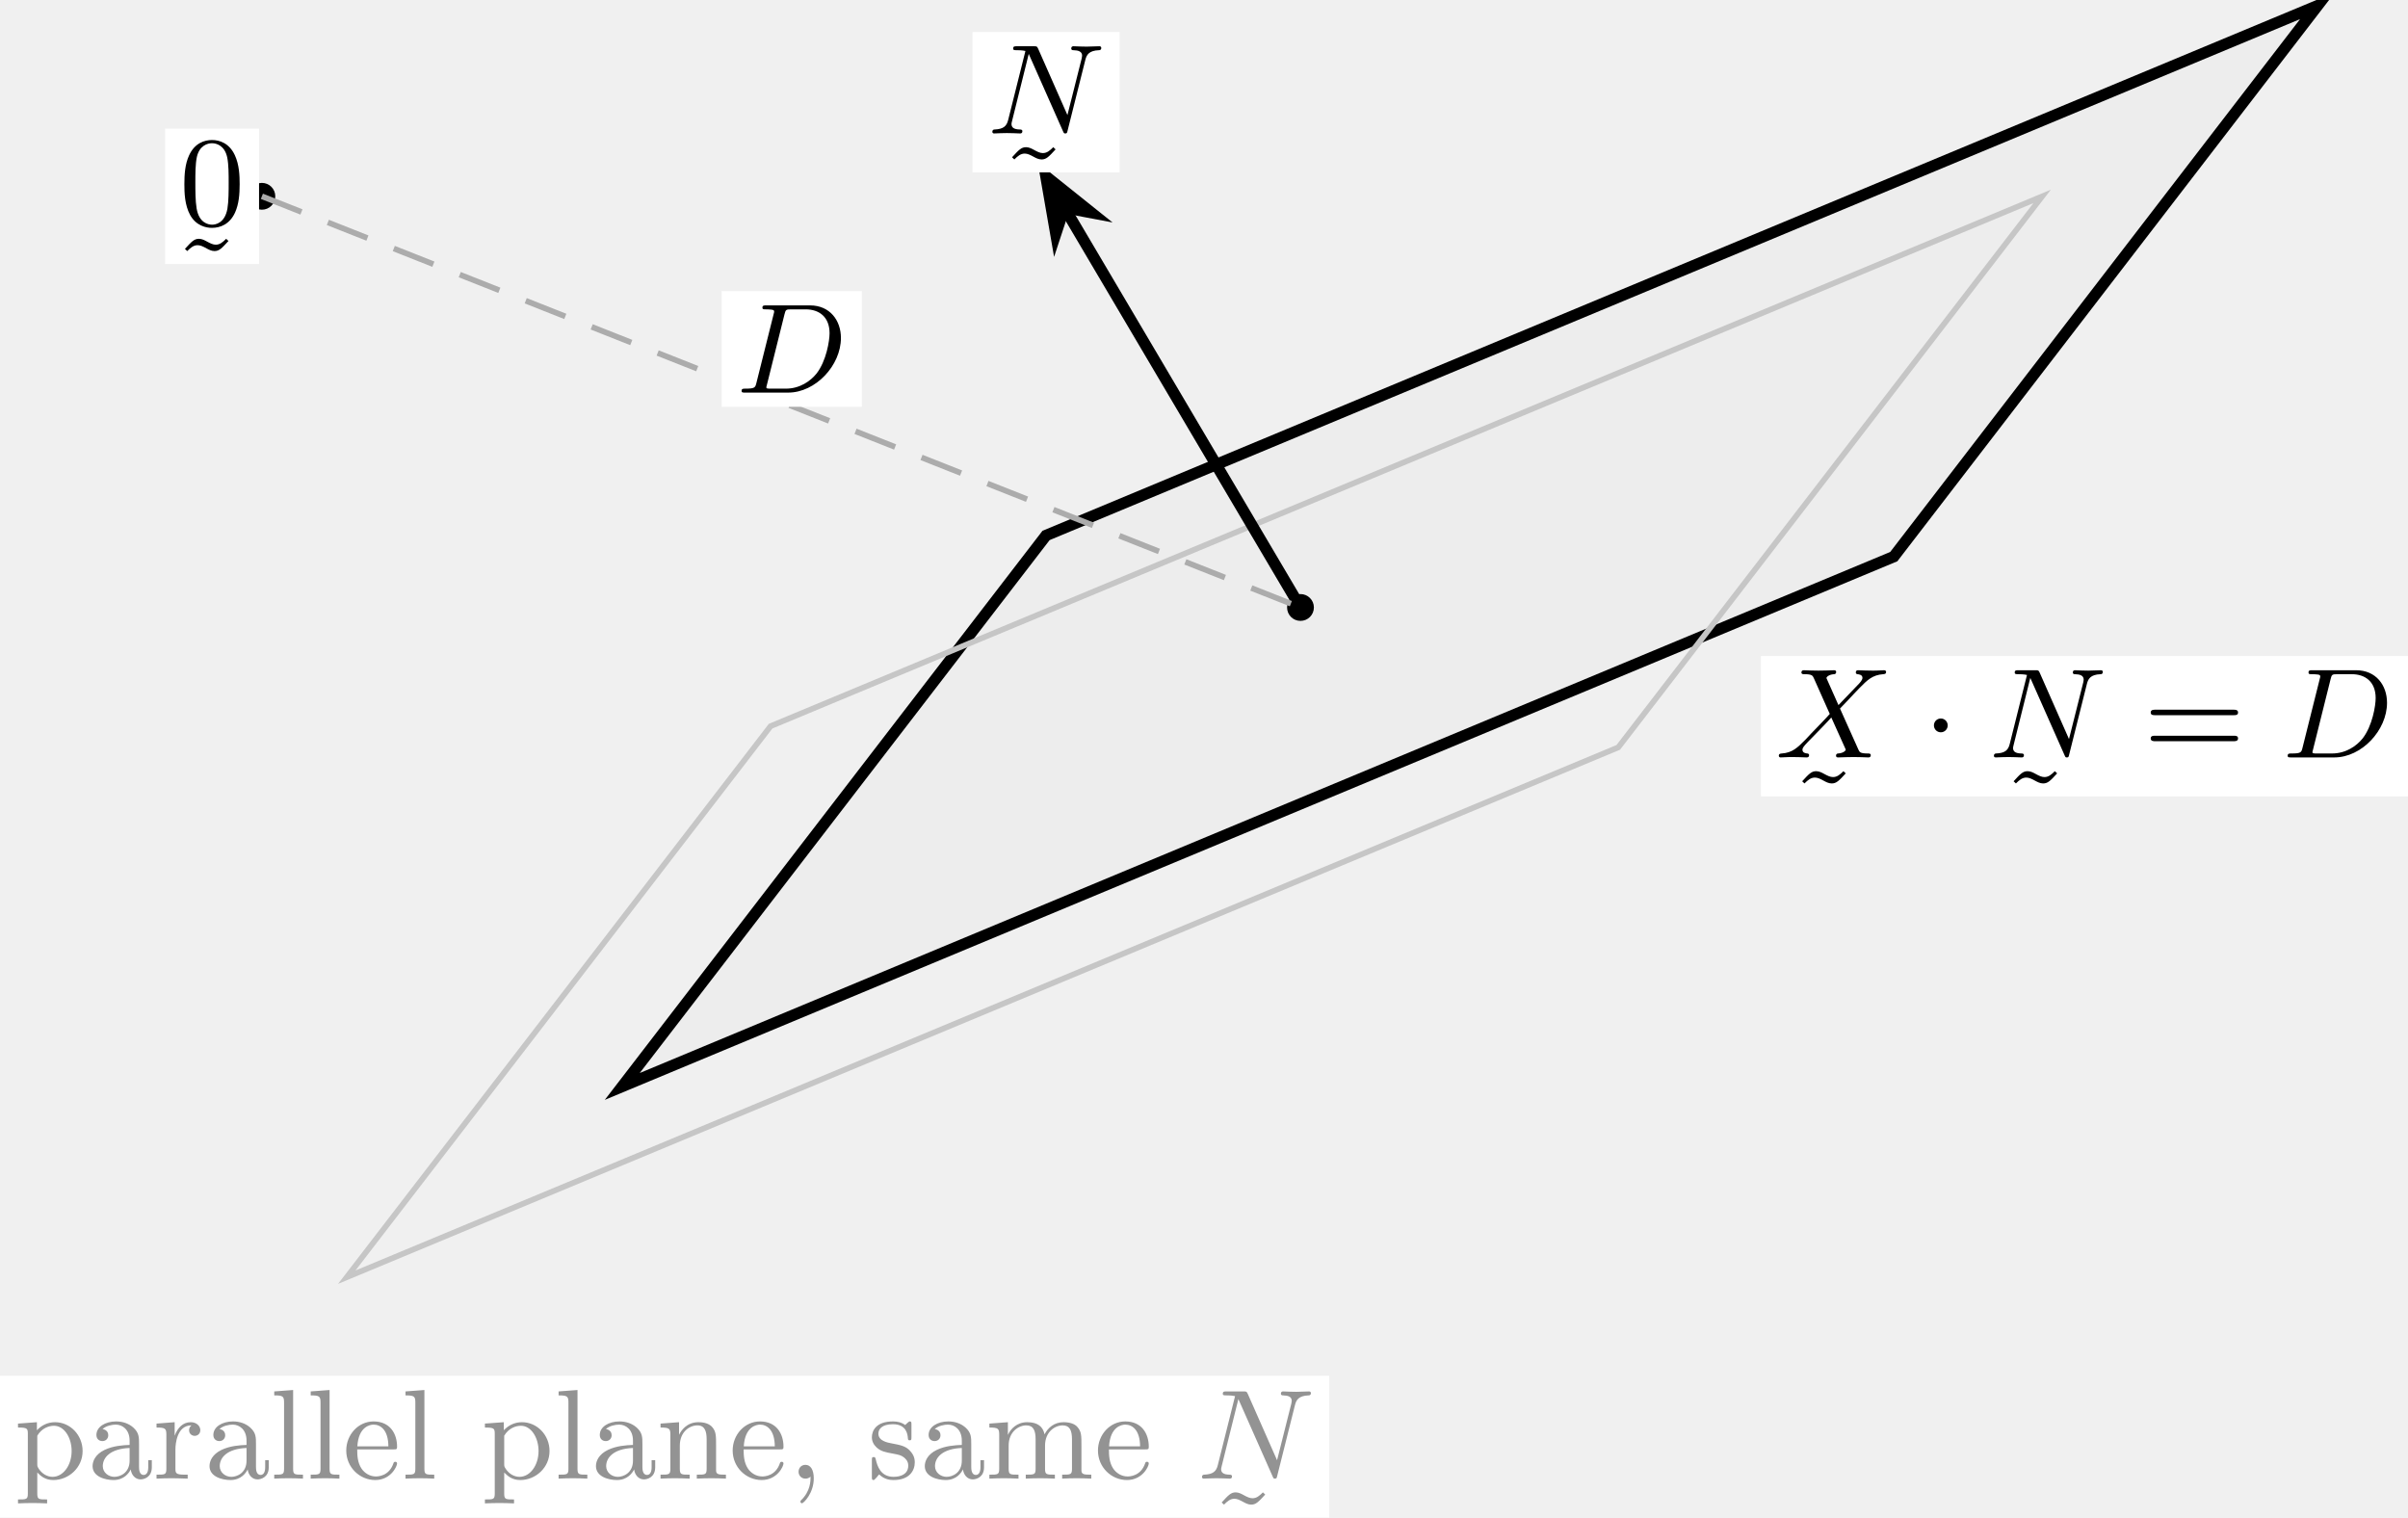
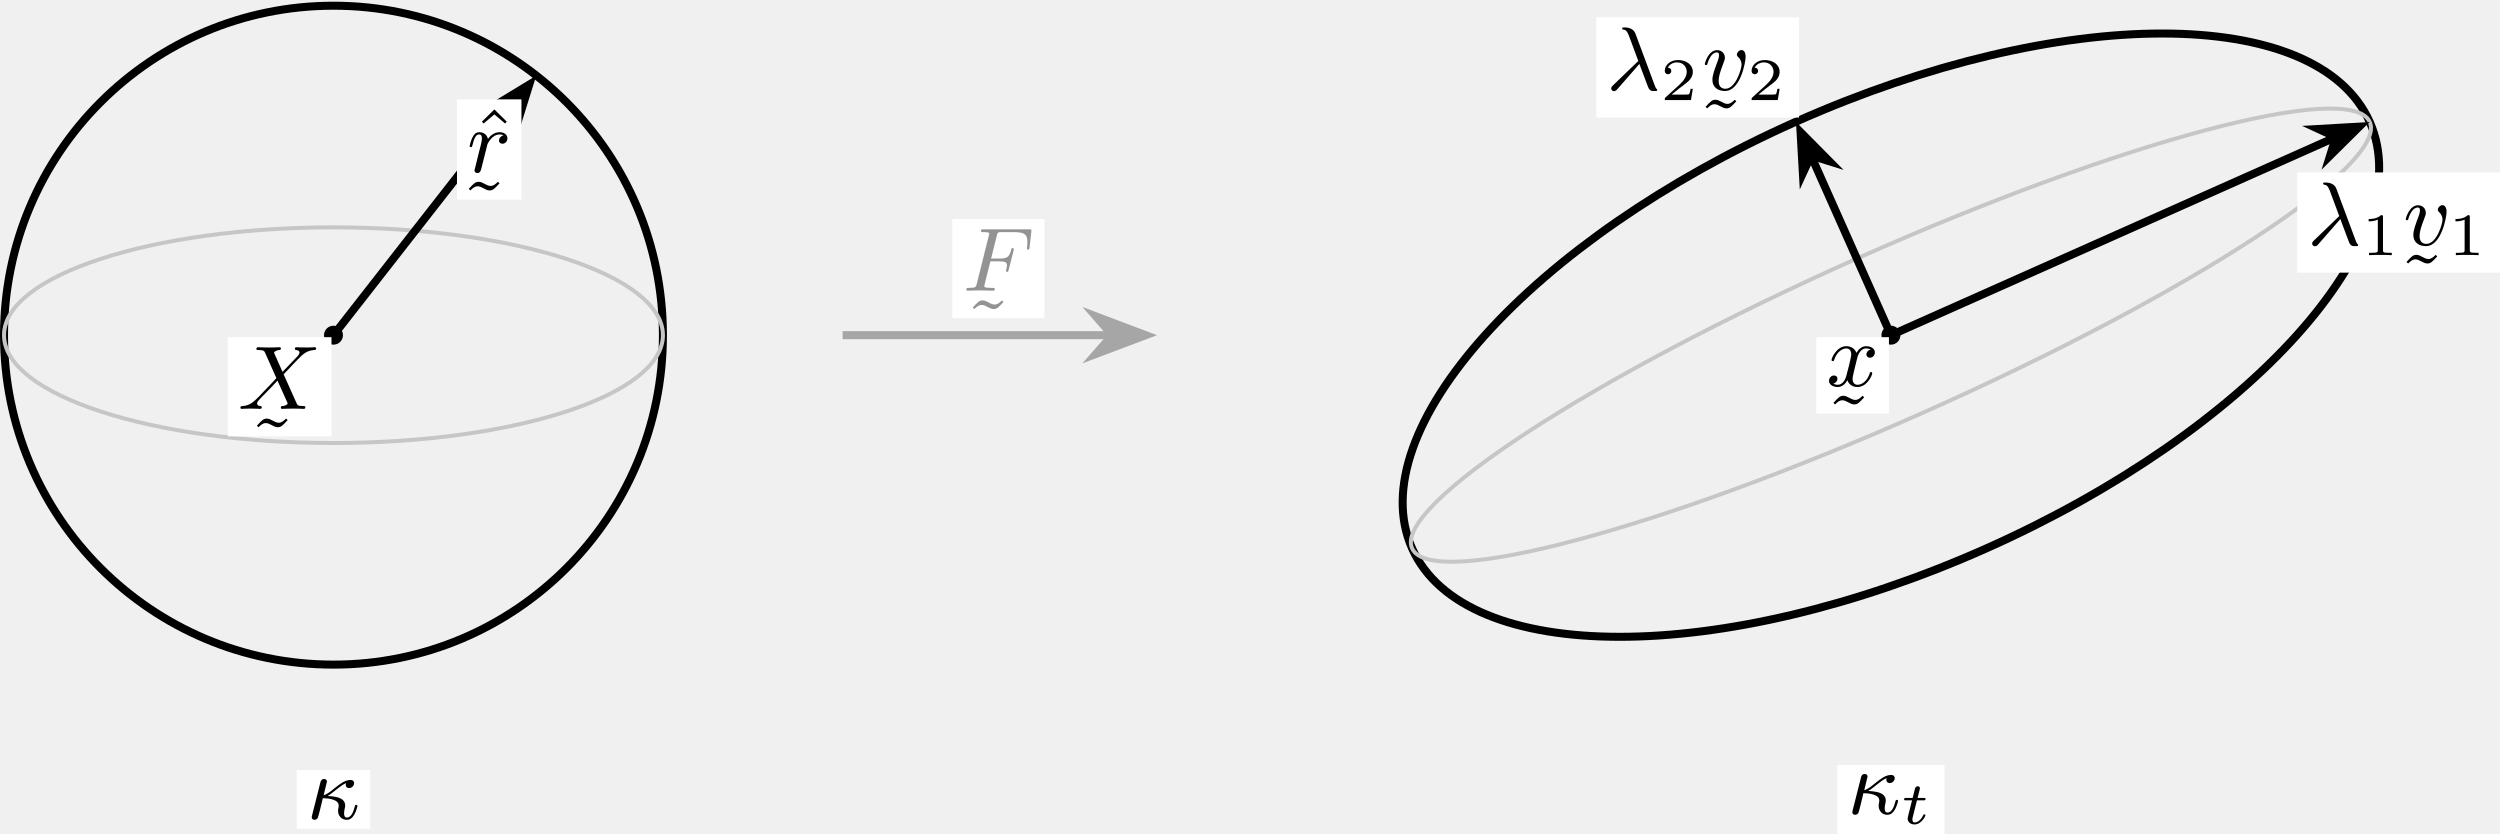
- <svg xmlns="http://www.w3.org/2000/svg" xmlns:xlink="http://www.w3.org/1999/xlink" version="1.1" width="270.568pt" height="170.525pt" viewBox="-70.008 -70.008 169.105 106.578">
+ <svg xmlns="http://www.w3.org/2000/svg" xmlns:xlink="http://www.w3.org/1999/xlink" version="1.1" width="397.506pt" height="132.588pt" viewBox="-70.008 -70.008 248.441 82.867">
  <defs>
-     <path id="g1-68" d="M1.444-.681C1.363-.359 1.345-.278 .672-.278C.502-.278 .403-.278 .403-.117C.403 0 .493 0 .655 0H3.676C5.595 0 7.379-1.901 7.379-3.838C7.379-5.066 6.608-6.124 5.209-6.124H2.134C1.973-6.124 1.865-6.124 1.865-5.963C1.865-5.846 1.946-5.846 2.134-5.846C2.17-5.846 2.331-5.846 2.475-5.828C2.627-5.81 2.69-5.792 2.69-5.694C2.69-5.649 2.681-5.613 2.654-5.514L1.444-.681ZM3.416-5.496C3.497-5.819 3.515-5.846 3.891-5.846H4.905C5.837-5.846 6.581-5.326 6.581-4.169C6.581-3.649 6.357-2.215 5.658-1.327C5.245-.816 4.501-.278 3.515-.278H2.439C2.313-.278 2.295-.278 2.26-.287C2.17-.296 2.143-.305 2.143-.368C2.143-.395 2.143-.412 2.188-.574L3.416-5.496Z" />
-     <path id="g1-78" d="M6.922-5.156C7.012-5.523 7.182-5.819 7.881-5.846C7.935-5.846 8.043-5.855 8.043-6.007C8.043-6.079 7.989-6.124 7.917-6.124C7.72-6.124 7.218-6.097 7.021-6.097C6.797-6.097 6.779-6.097 6.563-6.106C6.42-6.106 6.232-6.124 6.097-6.124C6.061-6.124 5.936-6.124 5.936-5.963C5.936-5.846 6.043-5.846 6.097-5.846C6.438-5.837 6.698-5.756 6.698-5.461C6.698-5.416 6.671-5.29 6.671-5.281L5.667-1.291L3.613-5.945C3.533-6.115 3.524-6.124 3.318-6.124H2.125C1.955-6.124 1.856-6.124 1.856-5.963C1.856-5.846 1.946-5.846 2.125-5.846C2.17-5.846 2.502-5.846 2.717-5.792L1.506-.95C1.399-.511 1.175-.305 .547-.278C.511-.278 .395-.269 .395-.117C.395-.099 .395 0 .52 0C.628 0 .852-.009 .968-.018C1.112-.027 1.13-.027 1.417-.027C1.641-.027 1.659-.027 1.874-.018C2.017-.018 2.206 0 2.34 0C2.385 0 2.502 0 2.502-.161C2.502-.269 2.403-.278 2.322-.278C1.901-.287 1.739-.421 1.739-.664C1.739-.726 1.748-.735 1.775-.861L2.95-5.586L5.353-.161C5.416-.018 5.425 0 5.514 0C5.631 0 5.64-.036 5.676-.188L6.922-5.156Z" />
+     <path id="g1-20" d="M2.008-3.703C2.008-3.847 1.892-3.963 1.731-3.963C1.444-3.963 1.372-3.703 1.354-3.613L.52-.314C.511-.269 .493-.215 .493-.161C.493-.045 .574 .099 .771 .099C.897 .099 1.031 .018 1.094-.09C1.166-.215 1.524-1.757 1.596-2.053C1.928-2.044 2.26-2.017 2.573-1.919C3.111-1.748 3.174-1.506 3.174-1.3C3.174-1.219 3.174-1.201 3.147-1.094C3.129-1.013 3.111-.897 3.111-.807C3.111-.278 3.479 .099 3.972 .099C4.313 .099 4.528-.108 4.689-.368C4.914-.708 5.039-1.246 5.039-1.282C5.039-1.327 5.012-1.39 4.923-1.39C4.824-1.39 4.806-1.345 4.761-1.184C4.645-.726 4.42-.126 3.999-.126C3.739-.126 3.712-.359 3.712-.556C3.712-.78 3.775-1.013 3.775-1.031C3.793-1.094 3.82-1.21 3.82-1.327C3.82-1.865 3.335-2.044 3.183-2.098C3.084-2.134 2.815-2.224 2.071-2.277C2.322-2.412 2.529-2.573 2.923-2.896C3.318-3.21 3.587-3.416 3.909-3.551C3.909-3.542 3.873-3.443 3.873-3.38C3.873-3.228 3.972-3.058 4.214-3.058C4.51-3.058 4.707-3.327 4.707-3.542C4.707-3.578 4.707-3.865 4.34-3.865C3.784-3.865 3.246-3.425 2.815-3.084C2.286-2.654 2.062-2.475 1.677-2.34L2.008-3.703Z" />
+     <path id="g1-21" d="M3.282-2.591C3.802-1.255 4.142-.251 4.223-.134C4.402 .099 4.474 .099 4.743 .099H4.949C5.012 .09 5.057 .063 5.057 0C5.057-.045 5.039-.063 5.003-.099C4.896-.215 4.851-.332 4.797-.484L2.887-5.613C2.681-6.16 2.089-6.223 1.766-6.223C1.686-6.223 1.569-6.223 1.569-6.106C1.569-6.016 1.641-6.007 1.739-5.999C2.008-5.954 2.116-5.703 2.251-5.371L3.174-2.887L.646-.448C.556-.359 .484-.296 .484-.161C.484 .027 .646 .117 .771 .117C.924 .117 1.031-.018 1.067-.054L3.282-2.591Z" />
+     <path id="g1-70" d="M2.789-2.914H3.667C4.304-2.914 4.429-2.806 4.429-2.52C4.429-2.493 4.42-2.331 4.367-2.116C4.331-2.008 4.331-2 4.331-1.982C4.331-1.946 4.358-1.865 4.456-1.865S4.564-1.91 4.6-2.053L5.093-3.99C5.102-4.026 5.12-4.08 5.12-4.125C5.12-4.178 5.084-4.241 4.994-4.241C4.896-4.241 4.878-4.178 4.842-4.026C4.663-3.327 4.411-3.192 3.685-3.192H2.86C2.977-3.685 3.434-5.523 3.47-5.64C3.533-5.819 3.631-5.819 3.9-5.819H5.138C6.267-5.819 6.465-5.523 6.465-4.833C6.465-4.528 6.42-4.286 6.42-4.214S6.465-4.08 6.545-4.08C6.653-4.08 6.662-4.142 6.68-4.304L6.868-5.972C6.868-6.097 6.779-6.097 6.608-6.097H2.116C1.937-6.097 1.847-6.097 1.847-5.936C1.847-5.819 1.937-5.819 2.125-5.819C2.161-5.819 2.322-5.819 2.466-5.801C2.663-5.774 2.672-5.738 2.672-5.658C2.672-5.631 2.672-5.613 2.627-5.452L1.435-.681C1.354-.359 1.336-.278 .664-.278C.493-.278 .395-.278 .395-.117C.395-.063 .421 0 .529 0C.628 0 1.049-.009 1.139-.018C1.21-.027 1.524-.027 1.722-.027C1.892-.027 2.143-.018 2.358-.018S2.824 0 3.04 0C3.111 0 3.228 0 3.228-.161C3.228-.278 3.138-.278 2.95-.278C2.932-.278 2.699-.278 2.484-.296C2.206-.323 2.188-.359 2.188-.466C2.188-.484 2.188-.538 2.224-.672L2.789-2.914Z" />
    <path id="g1-88" d="M4.555-3.434C4.779-3.649 5.299-4.223 5.514-4.447C5.604-4.537 5.828-4.77 5.918-4.869C6.474-5.434 6.832-5.792 7.586-5.846C7.693-5.855 7.792-5.864 7.792-6.007C7.792-6.043 7.765-6.124 7.666-6.124C7.612-6.124 7.308-6.106 7.254-6.106C7.173-6.097 6.967-6.097 6.823-6.097C6.662-6.097 6.492-6.106 6.33-6.106S5.99-6.124 5.837-6.124C5.783-6.124 5.667-6.124 5.667-5.963C5.667-5.855 5.774-5.846 5.792-5.846C5.864-5.837 6.133-5.819 6.133-5.586C6.133-5.434 5.927-5.218 5.918-5.209L4.447-3.676L3.649-5.469C3.604-5.559 3.604-5.577 3.604-5.586C3.604-5.631 3.748-5.819 4.133-5.846C4.178-5.846 4.286-5.855 4.286-6.007C4.286-6.088 4.223-6.124 4.151-6.124C3.972-6.124 3.766-6.106 3.587-6.106S3.228-6.097 3.04-6.097C2.744-6.097 2.726-6.097 2.511-6.106L2.017-6.124C1.982-6.124 1.847-6.124 1.847-5.963C1.847-5.846 1.955-5.846 2.062-5.846C2.591-5.846 2.636-5.747 2.717-5.568L3.784-3.174C3.784-3.165 3.838-3.067 3.838-3.058C3.838-3.031 2.681-1.829 2.546-1.695C2.448-1.596 2.215-1.336 2.116-1.237C1.569-.69 1.219-.332 .466-.278C.359-.269 .26-.26 .26-.117C.26-.063 .296 0 .386 0C.439 0 .744-.018 .798-.018C.879-.027 1.085-.027 1.228-.027C1.39-.027 1.56-.018 1.722-.018S2.053 0 2.206 0C2.251 0 2.385 0 2.385-.161C2.385-.269 2.277-.278 2.26-.278C2.188-.287 1.919-.305 1.919-.538C1.919-.681 2.026-.798 2.304-1.094L2.995-1.802L3.479-2.304C3.64-2.475 3.873-2.717 3.945-2.806L4.914-.655C4.958-.565 4.958-.547 4.958-.538C4.958-.493 4.815-.305 4.429-.278C4.385-.278 4.277-.269 4.277-.117C4.277-.036 4.34 0 4.411 0C4.591 0 4.797-.018 4.976-.018S5.335-.027 5.523-.027C5.819-.027 5.837-.027 6.052-.018L6.545 0C6.581 0 6.716 0 6.716-.161C6.716-.278 6.608-.278 6.501-.278C5.972-.278 5.927-.377 5.846-.556L4.555-3.434Z" />
-     <path id="g2-44" d="M1.632-.143C1.632 .152 1.632 .888 .95 1.533C.915 1.578 .915 1.614 .915 1.623C.915 1.668 .968 1.731 1.031 1.731C1.13 1.731 1.856 1.04 1.856-.018C1.856-.637 1.623-.968 1.273-.968C.959-.968 .789-.726 .789-.484S.959 0 1.273 0C1.497 0 1.632-.134 1.632-.143Z" />
-     <path id="g2-48" d="M4.241-2.869C4.241-3.47 4.214-4.241 3.9-4.914C3.506-5.756 2.824-5.972 2.304-5.972C1.766-5.972 1.085-5.756 .69-4.896C.403-4.277 .359-3.551 .359-2.869C.359-2.286 .377-1.417 .762-.708C1.184 .054 1.883 .197 2.295 .197C2.878 .197 3.542-.054 3.918-.879C4.187-1.479 4.241-2.152 4.241-2.869ZM2.304-.027C2.035-.027 1.39-.152 1.219-1.166C1.13-1.695 1.13-2.466 1.13-2.977C1.13-3.587 1.13-4.295 1.237-4.788C1.417-5.586 1.991-5.747 2.295-5.747C2.636-5.747 3.201-5.568 3.371-4.734C3.47-4.241 3.47-3.542 3.47-2.977C3.47-2.421 3.47-1.668 3.38-1.139C3.192-.117 2.529-.027 2.304-.027Z" />
-     <path id="g2-61" d="M6.348-2.968C6.474-2.968 6.644-2.968 6.644-3.156C6.644-3.353 6.447-3.353 6.312-3.353H.843C.708-3.353 .511-3.353 .511-3.156C.511-2.968 .69-2.968 .807-2.968H6.348ZM6.312-1.139C6.447-1.139 6.644-1.139 6.644-1.336C6.644-1.524 6.474-1.524 6.348-1.524H.807C.69-1.524 .511-1.524 .511-1.336C.511-1.139 .708-1.139 .843-1.139H6.312Z" />
-     <path id="g2-97" d="M3.067-.646C3.111-.269 3.371 .054 3.757 .054C3.981 .054 4.546-.081 4.546-.798V-1.3H4.295V-.807C4.295-.708 4.295-.26 3.972-.26S3.649-.69 3.649-.834V-2.403C3.649-2.914 3.649-3.219 3.246-3.587C2.914-3.882 2.484-4.017 2.035-4.017C1.282-4.017 .655-3.64 .655-3.067C.655-2.789 .843-2.636 1.076-2.636C1.318-2.636 1.488-2.815 1.488-3.049C1.488-3.434 1.094-3.479 1.085-3.479C1.327-3.712 1.757-3.793 2.017-3.793C2.475-3.793 2.986-3.452 2.986-2.663V-2.367C2.502-2.349 1.829-2.304 1.228-2.017C.583-1.704 .386-1.237 .386-.879C.386-.143 1.255 .099 1.856 .099C2.6 .099 2.941-.395 3.067-.646ZM2.986-1.264C2.986-.395 2.313-.126 1.919-.126C1.497-.126 1.103-.43 1.103-.879C1.103-1.47 1.614-2.098 2.986-2.152V-1.264Z" />
-     <path id="g2-101" d="M3.587-2.053C3.784-2.053 3.829-2.053 3.829-2.242C3.829-3.165 3.327-4.017 2.179-4.017C1.103-4.017 .26-3.084 .26-1.973C.26-.798 1.201 .099 2.295 .099S3.829-.861 3.829-1.067C3.829-1.13 3.784-1.184 3.703-1.184C3.613-1.184 3.587-1.121 3.578-1.085C3.273-.17 2.475-.152 2.34-.152C1.91-.152 1.542-.395 1.336-.699C1.04-1.139 1.031-1.677 1.031-2.053H3.587ZM1.04-2.268C1.121-3.649 1.928-3.793 2.179-3.793C2.672-3.793 3.21-3.416 3.219-2.268H1.04Z" />
-     <path id="g2-108" d="M1.65-6.223L.323-6.124V-5.846C.933-5.846 1.013-5.783 1.013-5.344V-.69C1.013-.278 .915-.278 .323-.278V0C.744-.018 .915-.027 1.327-.027C1.748-.027 1.901-.018 2.34 0V-.278C1.748-.278 1.65-.278 1.65-.69V-6.223Z" />
-     <path id="g2-109" d="M1.668-2.322C1.668-3.291 2.367-3.739 2.905-3.739C3.398-3.739 3.56-3.389 3.56-2.762V-.69C3.56-.278 3.461-.278 2.869-.278V0C3.291-.018 3.461-.027 3.891-.027S4.438-.018 4.914 0V-.278C4.322-.278 4.223-.278 4.223-.69V-2.322C4.223-3.291 4.923-3.739 5.461-3.739C5.954-3.739 6.115-3.389 6.115-2.762V-.69C6.115-.278 6.016-.278 5.425-.278V0C5.846-.018 6.016-.027 6.447-.027S6.994-.018 7.469 0V-.278C7.012-.278 6.788-.278 6.779-.556V-2.277C6.779-3.058 6.779-3.309 6.483-3.64C6.294-3.856 5.936-3.963 5.523-3.963C4.878-3.963 4.438-3.587 4.187-3.111C4.08-3.64 3.721-3.963 2.968-3.963C2.251-3.963 1.811-3.497 1.623-3.084H1.614V-3.963L.314-3.865V-3.587C.924-3.587 1.004-3.524 1.004-3.084V-.69C1.004-.278 .906-.278 .314-.278V0C.735-.018 .906-.027 1.336-.027S1.883-.018 2.358 0V-.278C1.766-.278 1.668-.278 1.668-.69V-2.322Z" />
-     <path id="g2-110" d="M1.668-2.322C1.668-3.273 2.34-3.739 2.905-3.739C3.434-3.739 3.551-3.3 3.551-2.762V-.69C3.551-.278 3.452-.278 2.86-.278V0C3.282-.018 3.452-.027 3.882-.027S4.429-.018 4.905 0V-.278C4.447-.278 4.223-.278 4.214-.556V-2.277C4.214-3.022 4.214-3.282 3.963-3.596C3.757-3.847 3.416-3.963 2.968-3.963C2.134-3.963 1.748-3.344 1.623-3.093H1.614V-3.963L.314-3.865V-3.587C.924-3.587 1.004-3.524 1.004-3.084V-.69C1.004-.278 .906-.278 .314-.278V0C.735-.018 .906-.027 1.336-.027S1.883-.018 2.358 0V-.278C1.766-.278 1.668-.278 1.668-.69V-2.322Z" />
-     <path id="g2-112" d="M1.623-3.013C1.928-3.533 2.421-3.712 2.798-3.712C3.497-3.712 4.035-2.905 4.035-1.937C4.035-.915 3.425-.126 2.699-.126C2.295-.126 1.955-.359 1.739-.672C1.623-.852 1.623-.87 1.623-1.04V-3.013ZM1.623-.43C1.856-.197 2.161 .099 2.753 .099C3.82 .099 4.806-.762 4.806-1.937C4.806-3.067 3.927-3.963 2.869-3.963C2.385-3.963 1.937-3.766 1.596-3.398V-3.963L.269-3.865V-3.587C.906-3.587 .959-3.533 .959-3.147V1.049C.959 1.462 .861 1.462 .269 1.462V1.739C.69 1.722 .861 1.713 1.291 1.713S1.838 1.722 2.313 1.739V1.462C1.722 1.462 1.623 1.462 1.623 1.049V-.43Z" />
-     <path id="g2-114" d="M1.596-2.053C1.596-2.421 1.695-3.739 2.717-3.739V-3.73C2.699-3.721 2.555-3.613 2.555-3.398C2.555-3.156 2.744-3.004 2.95-3.004C3.138-3.004 3.344-3.138 3.344-3.407C3.344-3.694 3.075-3.963 2.672-3.963C2.134-3.963 1.757-3.587 1.551-3.031H1.542V-3.963L.269-3.865V-3.587C.879-3.587 .959-3.524 .959-3.084V-.69C.959-.278 .861-.278 .269-.278V0C.744-.018 .861-.027 1.318-.027C1.677-.027 1.892-.018 2.457 0V-.278H2.277C1.623-.278 1.596-.377 1.596-.708V-2.053Z" />
-     <path id="g2-115" d="M3.084-3.784C3.084-3.936 3.084-4.017 2.977-4.017C2.932-4.017 2.914-4.017 2.798-3.909C2.78-3.891 2.699-3.811 2.645-3.766C2.367-3.963 2.089-4.017 1.784-4.017C.601-4.017 .305-3.362 .305-2.905C.305-2.618 .43-2.385 .637-2.188C.941-1.91 1.282-1.847 1.739-1.766C2.197-1.677 2.349-1.65 2.546-1.497C2.636-1.426 2.86-1.255 2.86-.915C2.86-.126 1.955-.126 1.829-.126C.915-.126 .681-.888 .574-1.372C.547-1.462 .538-1.515 .43-1.515C.305-1.515 .305-1.444 .305-1.282V-.134C.305 .018 .305 .099 .412 .099C.466 .099 .475 .09 .637-.081C.672-.134 .771-.251 .816-.296C1.193 .072 1.605 .099 1.829 .099C2.932 .099 3.318-.547 3.318-1.148C3.318-1.551 3.138-1.793 2.941-2C2.636-2.295 2.313-2.358 1.65-2.484C1.417-2.529 .762-2.645 .762-3.156C.762-3.443 .968-3.82 1.784-3.82C2.753-3.82 2.815-3.075 2.833-2.851C2.842-2.744 2.842-2.69 2.959-2.69C3.084-2.69 3.084-2.753 3.084-2.923V-3.784Z" />
-     <path id="g2-126" d="M3.667-5.999C3.425-5.756 3.219-5.586 2.941-5.586C2.744-5.586 2.573-5.667 2.295-5.819C2.179-5.882 1.973-5.999 1.757-5.999C1.426-5.999 1.255-5.819 .771-5.29L.933-5.138C1.175-5.38 1.381-5.55 1.659-5.55C1.856-5.55 2.026-5.469 2.304-5.317C2.421-5.254 2.627-5.138 2.842-5.138C3.174-5.138 3.344-5.317 3.829-5.846L3.667-5.999Z" />
-     <path id="g0-1" d="M1.757-2.251C1.757-2.511 1.551-2.735 1.273-2.735S.789-2.511 .789-2.251S.995-1.766 1.273-1.766S1.757-1.991 1.757-2.251Z" />
+     <path id="g1-114" d="M3.622-3.631C3.327-3.578 3.174-3.327 3.174-3.138C3.174-2.968 3.3-2.815 3.524-2.815C3.766-2.815 4.017-3.022 4.017-3.353C4.017-3.703 3.694-3.963 3.255-3.963C2.582-3.963 2.206-3.461 2.08-3.291C1.973-3.784 1.569-3.963 1.228-3.963C.906-3.963 .699-3.766 .547-3.452C.377-3.129 .26-2.618 .26-2.582C.26-2.502 .323-2.475 .386-2.475C.484-2.475 .502-2.52 .547-2.699C.717-3.407 .906-3.739 1.21-3.739C1.479-3.739 1.479-3.452 1.479-3.318C1.479-3.129 1.408-2.851 1.354-2.618C1.291-2.385 1.201-2 1.166-1.892L.807-.421C.744-.206 .744-.188 .744-.161C.744-.045 .825 .099 1.022 .099C1.309 .099 1.372-.143 1.435-.403C1.542-.789 1.542-.807 1.632-1.175C1.964-2.52 2.017-2.735 2.035-2.78C2.089-2.887 2.502-3.739 3.246-3.739C3.452-3.739 3.578-3.667 3.622-3.631Z" />
+     <path id="g1-118" d="M4.313-3.309C4.313-3.936 3.981-3.972 3.9-3.972C3.676-3.972 3.443-3.73 3.443-3.524C3.443-3.389 3.524-3.318 3.587-3.264C3.829-3.04 3.909-2.753 3.909-2.52C3.909-2.125 3.344-.126 2.304-.126C1.632-.126 1.632-.753 1.632-.915C1.632-1.3 1.757-1.757 2.071-2.573C2.215-2.95 2.251-3.04 2.251-3.21C2.251-3.649 1.919-3.963 1.479-3.963C.619-3.963 .26-2.69 .26-2.582C.26-2.502 .323-2.475 .386-2.475C.484-2.475 .493-2.529 .529-2.645C.717-3.3 1.076-3.739 1.453-3.739C1.632-3.739 1.668-3.622 1.668-3.443C1.668-3.291 1.632-3.129 1.551-2.914C1.228-2.053 1.013-1.479 1.013-1.031C1.013-.188 1.65 .099 2.268 .099C3.775 .099 4.313-2.735 4.313-3.309Z" />
+     <path id="g1-120" d="M4.411-3.622C4.08-3.56 3.981-3.273 3.981-3.138C3.981-2.968 4.107-2.815 4.331-2.815C4.582-2.815 4.824-3.031 4.824-3.344C4.824-3.757 4.376-3.963 3.954-3.963C3.416-3.963 3.102-3.488 2.995-3.3C2.824-3.739 2.43-3.963 2-3.963C1.04-3.963 .52-2.815 .52-2.582C.52-2.502 .583-2.475 .646-2.475C.726-2.475 .753-2.52 .771-2.573C1.049-3.461 1.641-3.739 1.982-3.739C2.242-3.739 2.475-3.569 2.475-3.147C2.475-2.824 2.089-1.39 1.973-.959C1.901-.681 1.632-.126 1.139-.126C.959-.126 .771-.188 .681-.242C.924-.287 1.103-.493 1.103-.726C1.103-.95 .933-1.049 .762-1.049C.502-1.049 .269-.825 .269-.52C.269-.081 .753 .099 1.13 .099C1.65 .099 1.955-.332 2.089-.574C2.313 .018 2.842 .099 3.084 .099C4.053 .099 4.564-1.067 4.564-1.282C4.564-1.327 4.537-1.39 4.447-1.39C4.349-1.39 4.34-1.354 4.295-1.219C4.098-.574 3.578-.126 3.111-.126C2.851-.126 2.609-.287 2.609-.717C2.609-.915 2.735-1.408 2.815-1.748C2.851-1.91 3.093-2.878 3.111-2.941C3.219-3.264 3.488-3.739 3.945-3.739C4.107-3.739 4.277-3.712 4.411-3.622Z" />
+     <path id="g3-94" d="M2.304-6.223L1.067-5.012L1.228-4.824L2.304-5.73L3.371-4.824L3.533-5.012L2.304-6.223Z" />
+     <path id="g3-126" d="M3.667-5.999C3.425-5.756 3.219-5.586 2.941-5.586C2.744-5.586 2.573-5.667 2.295-5.819C2.179-5.882 1.973-5.999 1.757-5.999C1.426-5.999 1.255-5.819 .771-5.29L.933-5.138C1.175-5.38 1.381-5.55 1.659-5.55C1.856-5.55 2.026-5.469 2.304-5.317C2.421-5.254 2.627-5.138 2.842-5.138C3.174-5.138 3.344-5.317 3.829-5.846L3.667-5.999Z" />
+     <path id="g0-116" d="M1.608-2.337H2.26C2.379-2.337 2.463-2.337 2.463-2.487C2.463-2.576 2.385-2.576 2.277-2.576H1.668L1.877-3.401C1.901-3.491 1.901-3.527 1.901-3.533C1.901-3.676 1.787-3.736 1.692-3.736C1.62-3.736 1.465-3.694 1.411-3.503L1.178-2.576H.532C.406-2.576 .4-2.57 .377-2.552C.347-2.529 .323-2.451 .323-2.421C.341-2.337 .395-2.337 .514-2.337H1.118L.765-.927C.729-.789 .681-.586 .681-.514C.681-.167 .992 .06 1.357 .06C2.044 .06 2.451-.759 2.451-.861C2.451-.879 2.439-.944 2.337-.944C2.26-.944 2.248-.915 2.218-.843C2.014-.395 1.674-.137 1.381-.137C1.16-.137 1.154-.359 1.154-.436C1.154-.52 1.154-.532 1.184-.646L1.608-2.337Z" />
+     <path id="g2-49" d="M2.146-3.796C2.146-3.975 2.122-3.975 1.943-3.975C1.548-3.593 .938-3.593 .723-3.593V-3.359C.879-3.359 1.273-3.359 1.632-3.527V-.508C1.632-.311 1.632-.233 1.016-.233H.759V0C1.088-.024 1.554-.024 1.889-.024S2.69-.024 3.019 0V-.233H2.762C2.146-.233 2.146-.311 2.146-.508V-3.796Z" />
+     <path id="g2-50" d="M3.216-1.118H2.995C2.983-1.034 2.923-.64 2.833-.574C2.792-.538 2.307-.538 2.224-.538H1.106L1.871-1.16C2.074-1.321 2.606-1.704 2.792-1.883C2.971-2.062 3.216-2.367 3.216-2.792C3.216-3.539 2.54-3.975 1.739-3.975C.968-3.975 .43-3.467 .43-2.905C.43-2.6 .687-2.564 .753-2.564C.903-2.564 1.076-2.672 1.076-2.887C1.076-3.019 .998-3.21 .735-3.21C.873-3.515 1.237-3.742 1.65-3.742C2.277-3.742 2.612-3.276 2.612-2.792C2.612-2.367 2.331-1.931 1.913-1.548L.496-.251C.436-.191 .43-.185 .43 0H3.031L3.216-1.118Z" />
  </defs>
  <g id="page1">
-     <path d="M-26.309 6.289L62.984-30.918L92.746-69.609L3.453-32.406Z" fill="#ededed" />
-     <path d="M-26.309 6.289L62.984-30.918L92.746-69.609L3.453-32.406Z" stroke="#000" fill="none" stroke-width=".797" stroke-miterlimit="10" />
-     <path d="M-45.656 19.684L43.637-17.523L73.402-56.215L-15.891-19.012Z" stroke="#c6c6c6" fill="none" stroke-width=".399" stroke-miterlimit="10" />
-     <path d="M-50.676-56.223C-50.676-56.742-51.094-57.164-51.617-57.164C-52.137-57.164-52.559-56.742-52.559-56.223C-52.559-55.703-52.137-55.281-51.617-55.281C-51.094-55.281-50.676-55.703-50.676-56.223Z" />
-     <path d="M-58.414-51.469H-51.816V-60.977H-58.414Z" fill="#fff" />
-     <g transform="matrix(1 0 0 1 -44.503 -45.60989)">
-       <use x="-13.289" y="-1.629" xlink:href="#g2-126" />
-       <use x="-12.916" y="-8.593" xlink:href="#g2-48" />
+     <path d="M-4.129-36.699C-4.129-54.781-18.785-69.441-36.867-69.441C-54.949-69.441-69.609-54.781-69.609-36.699C-69.609-18.617-54.949-3.961-36.867-3.961C-18.785-3.961-4.129-18.617-4.129-36.699Z" stroke="#000" fill="none" stroke-width=".797" stroke-miterlimit="10" />
+     <path d="M-4.129-36.699C-4.129-42.617-18.785-47.414-36.867-47.414C-54.949-47.414-69.609-42.617-69.609-36.699C-69.609-30.781-54.949-25.984-36.867-25.984C-18.785-25.984-4.129-30.781-4.129-36.699Z" stroke="#c6c6c6" fill="none" stroke-width=".399" stroke-miterlimit="10" />
+     <path d="M-35.926-36.699C-35.926-37.219-36.348-37.641-36.867-37.641C-37.387-37.641-37.809-37.219-37.809-36.699C-37.809-36.18-37.387-35.758-36.867-35.758C-36.348-35.758-35.926-36.18-35.926-36.699Z" />
+     <path d="M-47.375-26.645H-37.066V-36.5H-47.375Z" fill="#fff" />
+     <g transform="matrix(1 0 0 1 -9.5095 7.3226)">
+       <use x="-35.74" y="-29.736" xlink:href="#g3-126" />
+       <use x="-36.869" y="-36.7" xlink:href="#g1-88" />
    </g>
-     <path d="M22.262-27.348C22.262-27.867 21.84-28.289 21.32-28.289C20.797-28.289 20.379-27.867 20.379-27.348C20.379-26.828 20.797-26.406 21.32-26.406C21.84-26.406 22.262-26.828 22.262-27.348Z" />
-     <path d="M21.32-27.348L4.84-55.258" stroke="#000" fill="none" stroke-width=".797" stroke-miterlimit="10" />
-     <path d="M3.441-57.621L4.137-53.605L4.738-55.43L6.625-55.074Z" />
-     <path d="M3.441-57.621L4.137-53.605L4.738-55.43L6.625-55.074Z" stroke="#000" fill="none" stroke-width=".797" stroke-miterlimit="10" />
-     <path d="M-1.711-57.902H8.617V-67.762H-1.711Z" fill="#fff" />
-     <g transform="matrix(1 0 0 1 12.20268 -52.04349)">
-       <use x="-11.91" y="-1.629" xlink:href="#g2-126" />
-       <use x="-12.916" y="-8.593" xlink:href="#g1-78" />
+     <path d="M-36.867-36.699L-19.102-59.441" stroke="#000" fill="none" stroke-width=".797" stroke-miterlimit="10" />
+     <path d="M-17.41-61.605L-20.895-59.488L-18.977-59.598L-18.621-57.711Z" />
+     <path d="M-17.41-61.605L-20.895-59.488L-18.977-59.598L-18.621-57.711Z" stroke="#000" fill="none" stroke-width=".797" stroke-miterlimit="10" />
+     <path d="M-24.594-50.176H-18.188V-60.133H-24.594Z" fill="#fff" />
+     <g transform="matrix(1 0 0 1 13.2705 -16.2089)">
+       <use x="-36.453" y="-36.7" xlink:href="#g3-94" />
+       <use x="-37.467" y="-29.736" xlink:href="#g3-126" />
+       <use x="-36.869" y="-36.7" xlink:href="#g1-114" />
    </g>
-     <path d="M-51.617-56.223L21.32-27.348" stroke="#acacac" fill="none" stroke-width=".399" stroke-miterlimit="10" stroke-dasharray="2.989 1.993" />
-     <path d="M-19.328-41.441H-9.48V-49.563H-19.328Z" fill="#fff" />
-     <g transform="matrix(1 0 0 1 -5.4159 -33.84429)">
-       <use x="-12.916" y="-8.593" xlink:href="#g1-68" />
+     <path d="M-40.52 12.359H-33.219V6.508H-40.52Z" fill="#fff" />
+     <g transform="matrix(1 0 0 1 -2.655 48.0649)">
+       <use x="-36.869" y="-36.7" xlink:href="#g1-20" />
    </g>
-     <path d="M53.656-14.082H99.097V-23.938H53.656Z" fill="#fff" />
-     <g transform="matrix(1 0 0 1 67.5689 -8.22269)">
-       <use x="-11.787" y="-1.629" xlink:href="#g2-126" />
-       <use x="-12.916" y="-8.593" xlink:href="#g1-88" />
-       <use x="-2.554" y="-8.593" xlink:href="#g0-1" />
-       <use x="3.06" y="-1.629" xlink:href="#g2-126" />
-       <use x="2.054" y="-8.593" xlink:href="#g1-78" />
-       <use x="12.949" y="-8.593" xlink:href="#g2-61" />
-       <use x="22.676" y="-8.593" xlink:href="#g1-68" />
+     <path d="M13.73-36.699H40.336" stroke="#a6a6a6" fill="none" stroke-width=".797" stroke-miterlimit="10" />
+     <path d="M43.848-36.699L38.898-38.57L40.535-36.699L38.898-34.832Z" fill="#a6a6a6" />
+     <path d="M43.848-36.699L38.898-38.57L40.535-36.699L38.898-34.832Z" stroke="#a6a6a6" fill="none" stroke-width=".797" stroke-miterlimit="10" />
+     <path d="M24.629-38.387H33.785V-48.246H24.629Z" fill="#fff" />
+     <g fill="#939393" transform="matrix(1 0 0 1 62.4945 -4.421)">
+       <use x="-36.604" y="-29.736" xlink:href="#g3-126" />
+       <use x="-36.869" y="-36.7" xlink:href="#g1-70" />
    </g>
-     <path d="M-70.008 36.57H23.34V26.609H-70.008Z" fill="#fff" />
-     <g fill="#939393" transform="matrix(1 0 0 1 -56.0963 42.42351)">
-       <use x="-12.916" y="-8.593" xlink:href="#g2-112" />
-       <use x="-7.796" y="-8.593" xlink:href="#g2-97" />
-       <use x="-3.188" y="-8.593" xlink:href="#g2-114" />
-       <use x=".416" y="-8.593" xlink:href="#g2-97" />
-       <use x="5.024" y="-8.593" xlink:href="#g2-108" />
-       <use x="7.584" y="-8.593" xlink:href="#g2-108" />
-       <use x="10.144" y="-8.593" xlink:href="#g2-101" />
-       <use x="14.243" y="-8.593" xlink:href="#g2-108" />
-       <use x="19.874" y="-8.593" xlink:href="#g2-112" />
-       <use x="24.994" y="-8.593" xlink:href="#g2-108" />
-       <use x="27.554" y="-8.593" xlink:href="#g2-97" />
-       <use x="32.162" y="-8.593" xlink:href="#g2-110" />
-       <use x="37.281" y="-8.593" xlink:href="#g2-101" />
-       <use x="41.38" y="-8.593" xlink:href="#g2-44" />
-       <use x="47.012" y="-8.593" xlink:href="#g2-115" />
-       <use x="50.647" y="-8.593" xlink:href="#g2-97" />
-       <use x="55.255" y="-8.593" xlink:href="#g2-109" />
-       <use x="62.934" y="-8.593" xlink:href="#g2-101" />
-       <use x="71.111" y="-1.629" xlink:href="#g2-126" />
-       <use x="70.105" y="-8.593" xlink:href="#g1-78" />
+     <path d="M165.488-57.887C160.273-69.598 134.742-69.609 108.461-57.91C82.183-46.207 65.105-27.227 70.32-15.516C75.535-3.801 101.066-3.793 127.347-15.492C153.628-27.191 170.703-46.172 165.488-57.887Z" stroke="#000" fill="none" stroke-width=".797" stroke-miterlimit="10" />
+     <path d="M165.488-57.887C163.617-62.09 140.796-56.016 114.515-44.312C88.234-32.613 68.449-19.719 70.32-15.516C72.195-11.309 95.015-17.387 121.296-29.086C147.574-40.789 167.359-53.68 165.488-57.887Z" stroke="#c6c6c6" fill="none" stroke-width=".399" stroke-miterlimit="10" />
+     <path d="M118.847-36.699C118.847-37.219 118.425-37.641 117.906-37.641C117.386-37.641 116.964-37.219 116.964-36.699C116.964-36.18 117.386-35.758 117.906-35.758C118.425-35.758 118.847-36.18 118.847-36.699Z" />
+     <path d="M110.488-28.91H117.707V-36.5H110.488Z" fill="#fff" />
+     <g transform="matrix(1 0 0 1 148.3546 5.0561)">
+       <use x="-36.934" y="-29.736" xlink:href="#g3-126" />
+       <use x="-36.869" y="-36.7" xlink:href="#g1-120" />
+     </g>
+     <path d="M117.906-36.699L161.945-56.309" stroke="#000" fill="none" stroke-width=".797" stroke-miterlimit="10" />
+     <path d="M164.453-57.426L160.382-57.191L162.125-56.387L161.554-54.555Z" />
+     <path d="M164.453-57.426L160.382-57.191L162.125-56.387L161.554-54.555Z" stroke="#000" fill="none" stroke-width=".797" stroke-miterlimit="10" />
+     <path d="M158.285-42.914H178.433V-52.871H158.285Z" fill="#fff" />
+     <g transform="matrix(1 0 0 1 196.1516 -8.9481)">
+       <use x="-36.869" y="-36.7" xlink:href="#g1-21" />
+       <use x="-31.493" y="-35.704" xlink:href="#g2-49" />
+       <use x="-27.781" y="-29.736" xlink:href="#g3-126" />
+       <use x="-27.342" y="-36.7" xlink:href="#g1-118" />
+       <use x="-22.866" y="-35.704" xlink:href="#g2-49" />
+     </g>
+     <path d="M117.906-36.699L110.043-54.363" stroke="#000" fill="none" stroke-width=".797" stroke-miterlimit="10" />
+     <path d="M108.926-56.871L109.156-52.801L109.961-54.547L111.793-53.977Z" />
+     <path d="M108.926-56.871L109.156-52.801L109.961-54.547L111.793-53.977Z" stroke="#000" fill="none" stroke-width=".797" stroke-miterlimit="10" />
+     <path d="M88.629-58.328H108.777V-68.285H88.629Z" fill="#fff" />
+     <g transform="matrix(1 0 0 1 126.4949 -24.363)">
+       <use x="-36.869" y="-36.7" xlink:href="#g1-21" />
+       <use x="-31.493" y="-35.704" xlink:href="#g2-50" />
+       <use x="-27.781" y="-29.736" xlink:href="#g3-126" />
+       <use x="-27.342" y="-36.7" xlink:href="#g1-118" />
+       <use x="-22.866" y="-35.704" xlink:href="#g2-50" />
+     </g>
+     <path d="M112.578 12.859H123.23V6.008H112.578Z" fill="#fff" />
+     <g transform="matrix(1 0 0 1 150.4446 47.5668)">
+       <use x="-36.869" y="-36.7" xlink:href="#g1-20" />
+       <use x="-31.559" y="-35.704" xlink:href="#g0-116" />
    </g>
  </g>
</svg>
